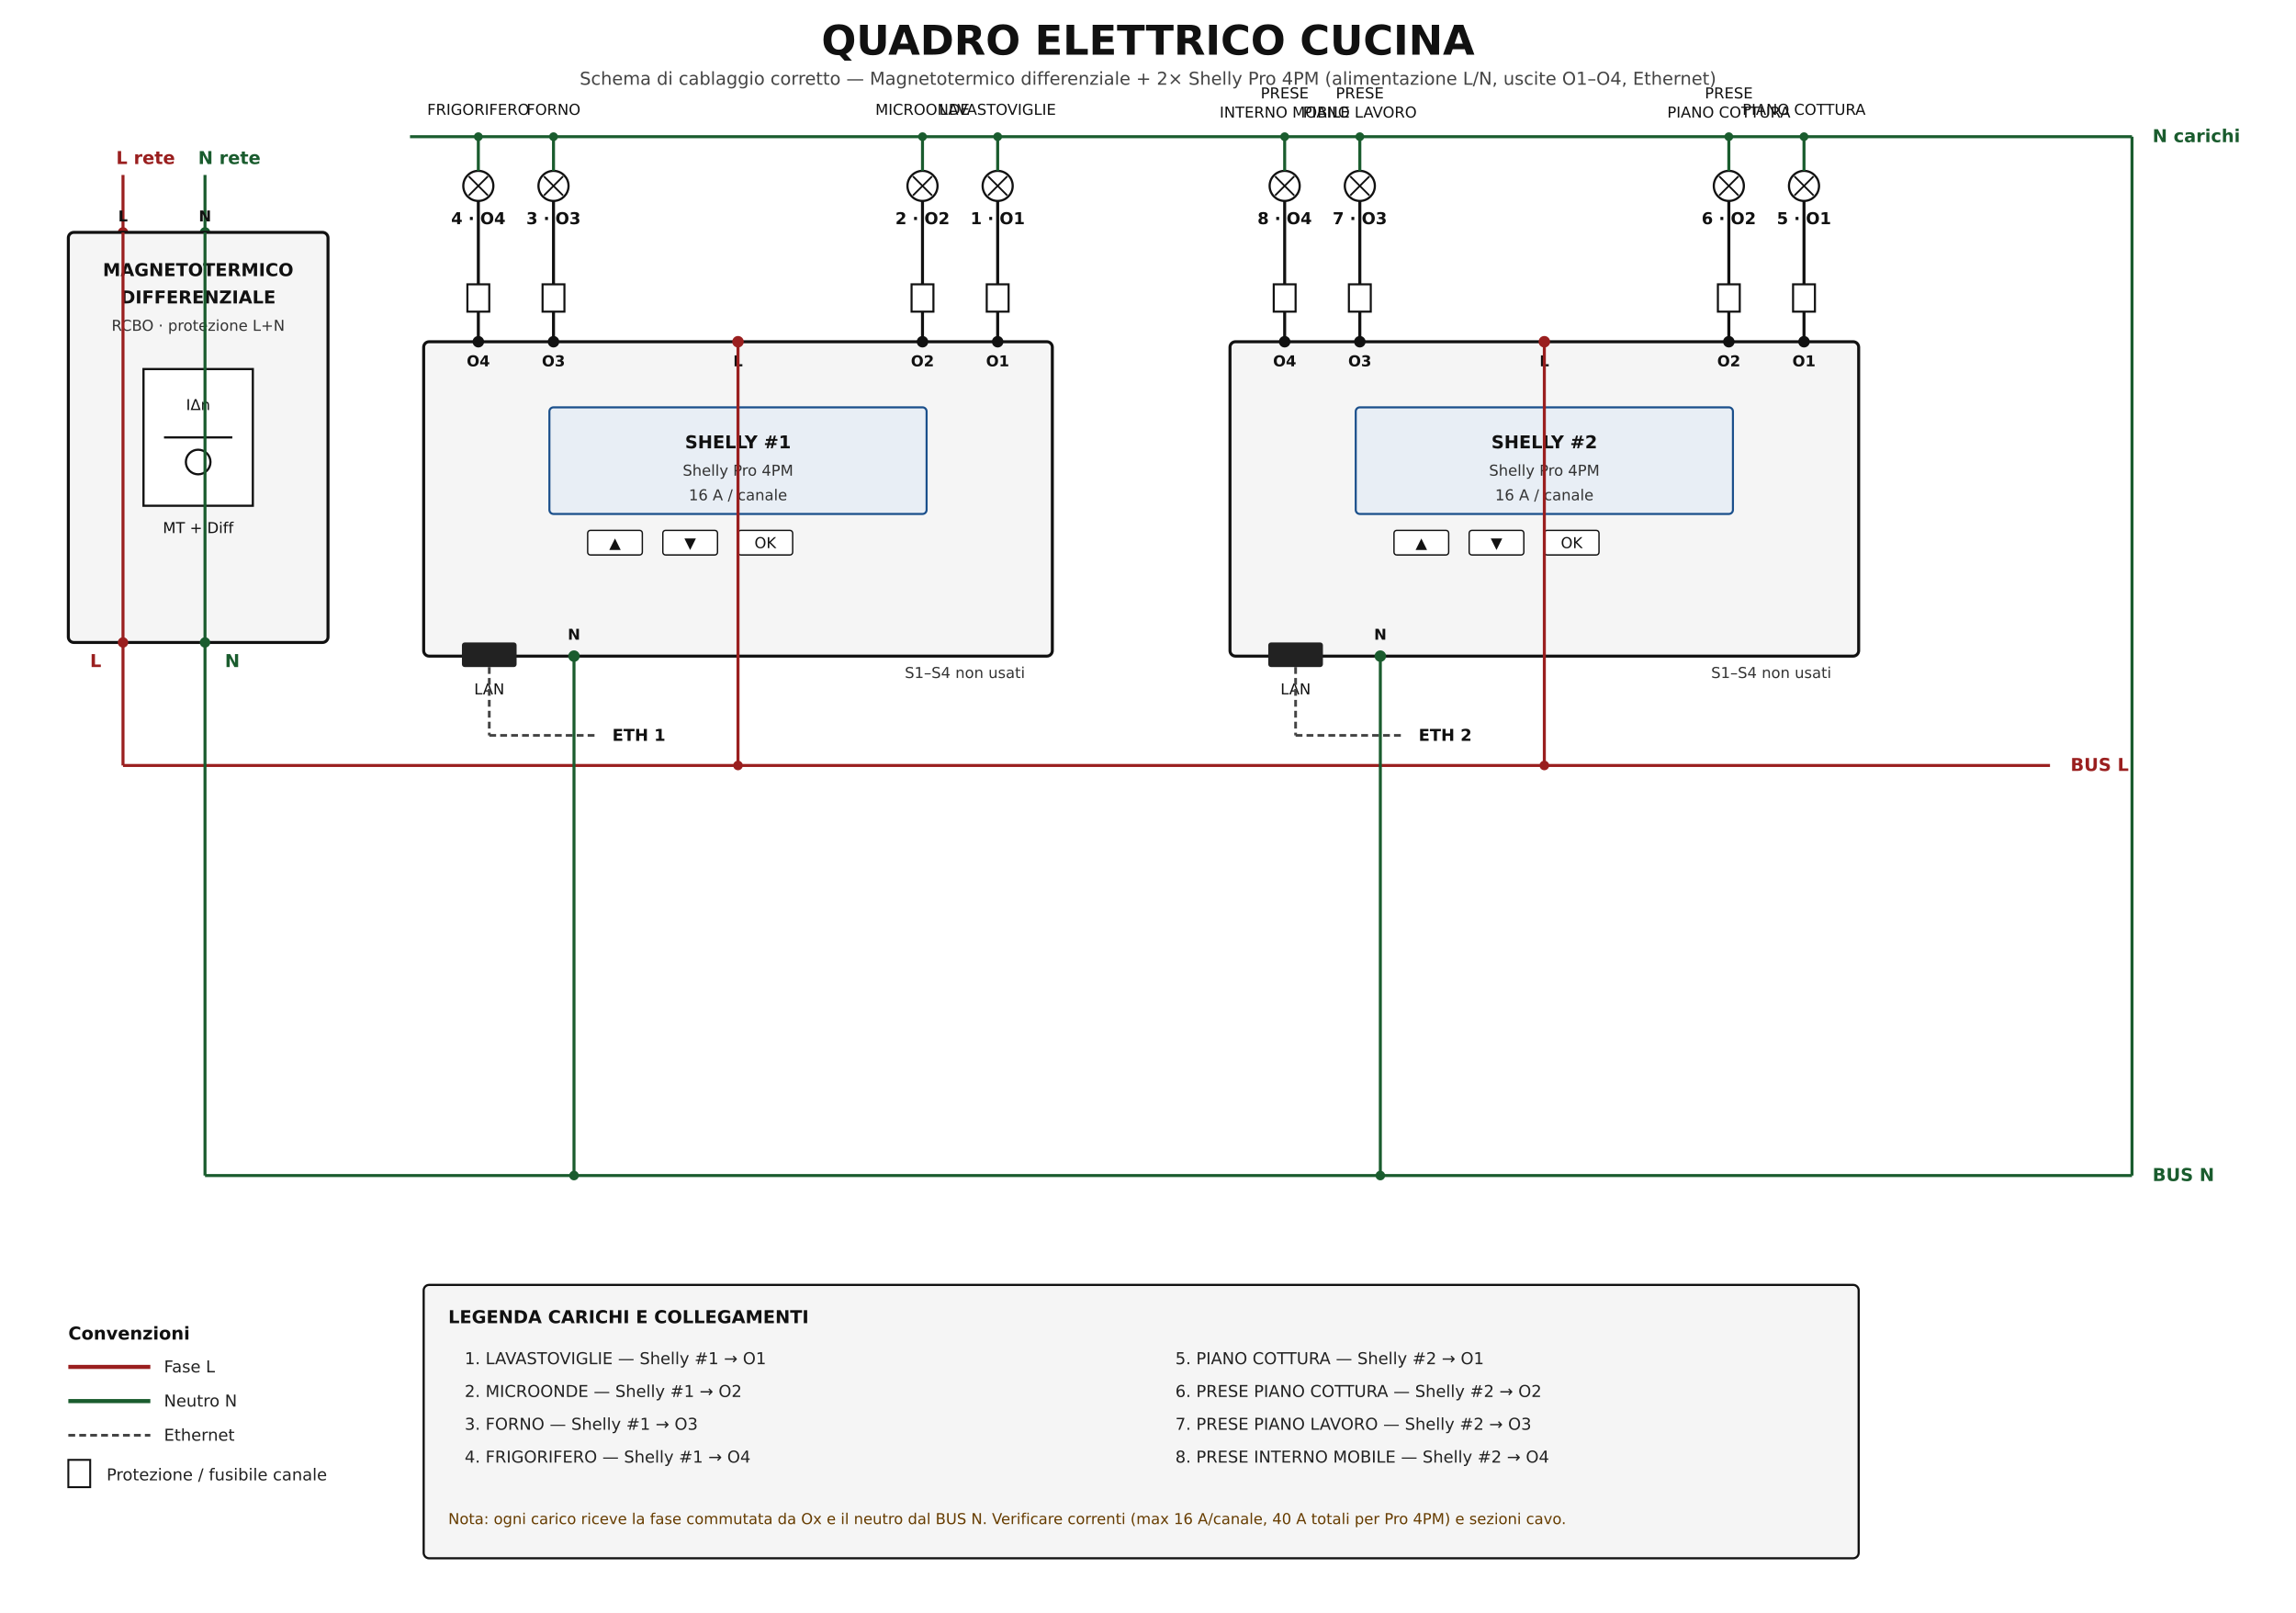
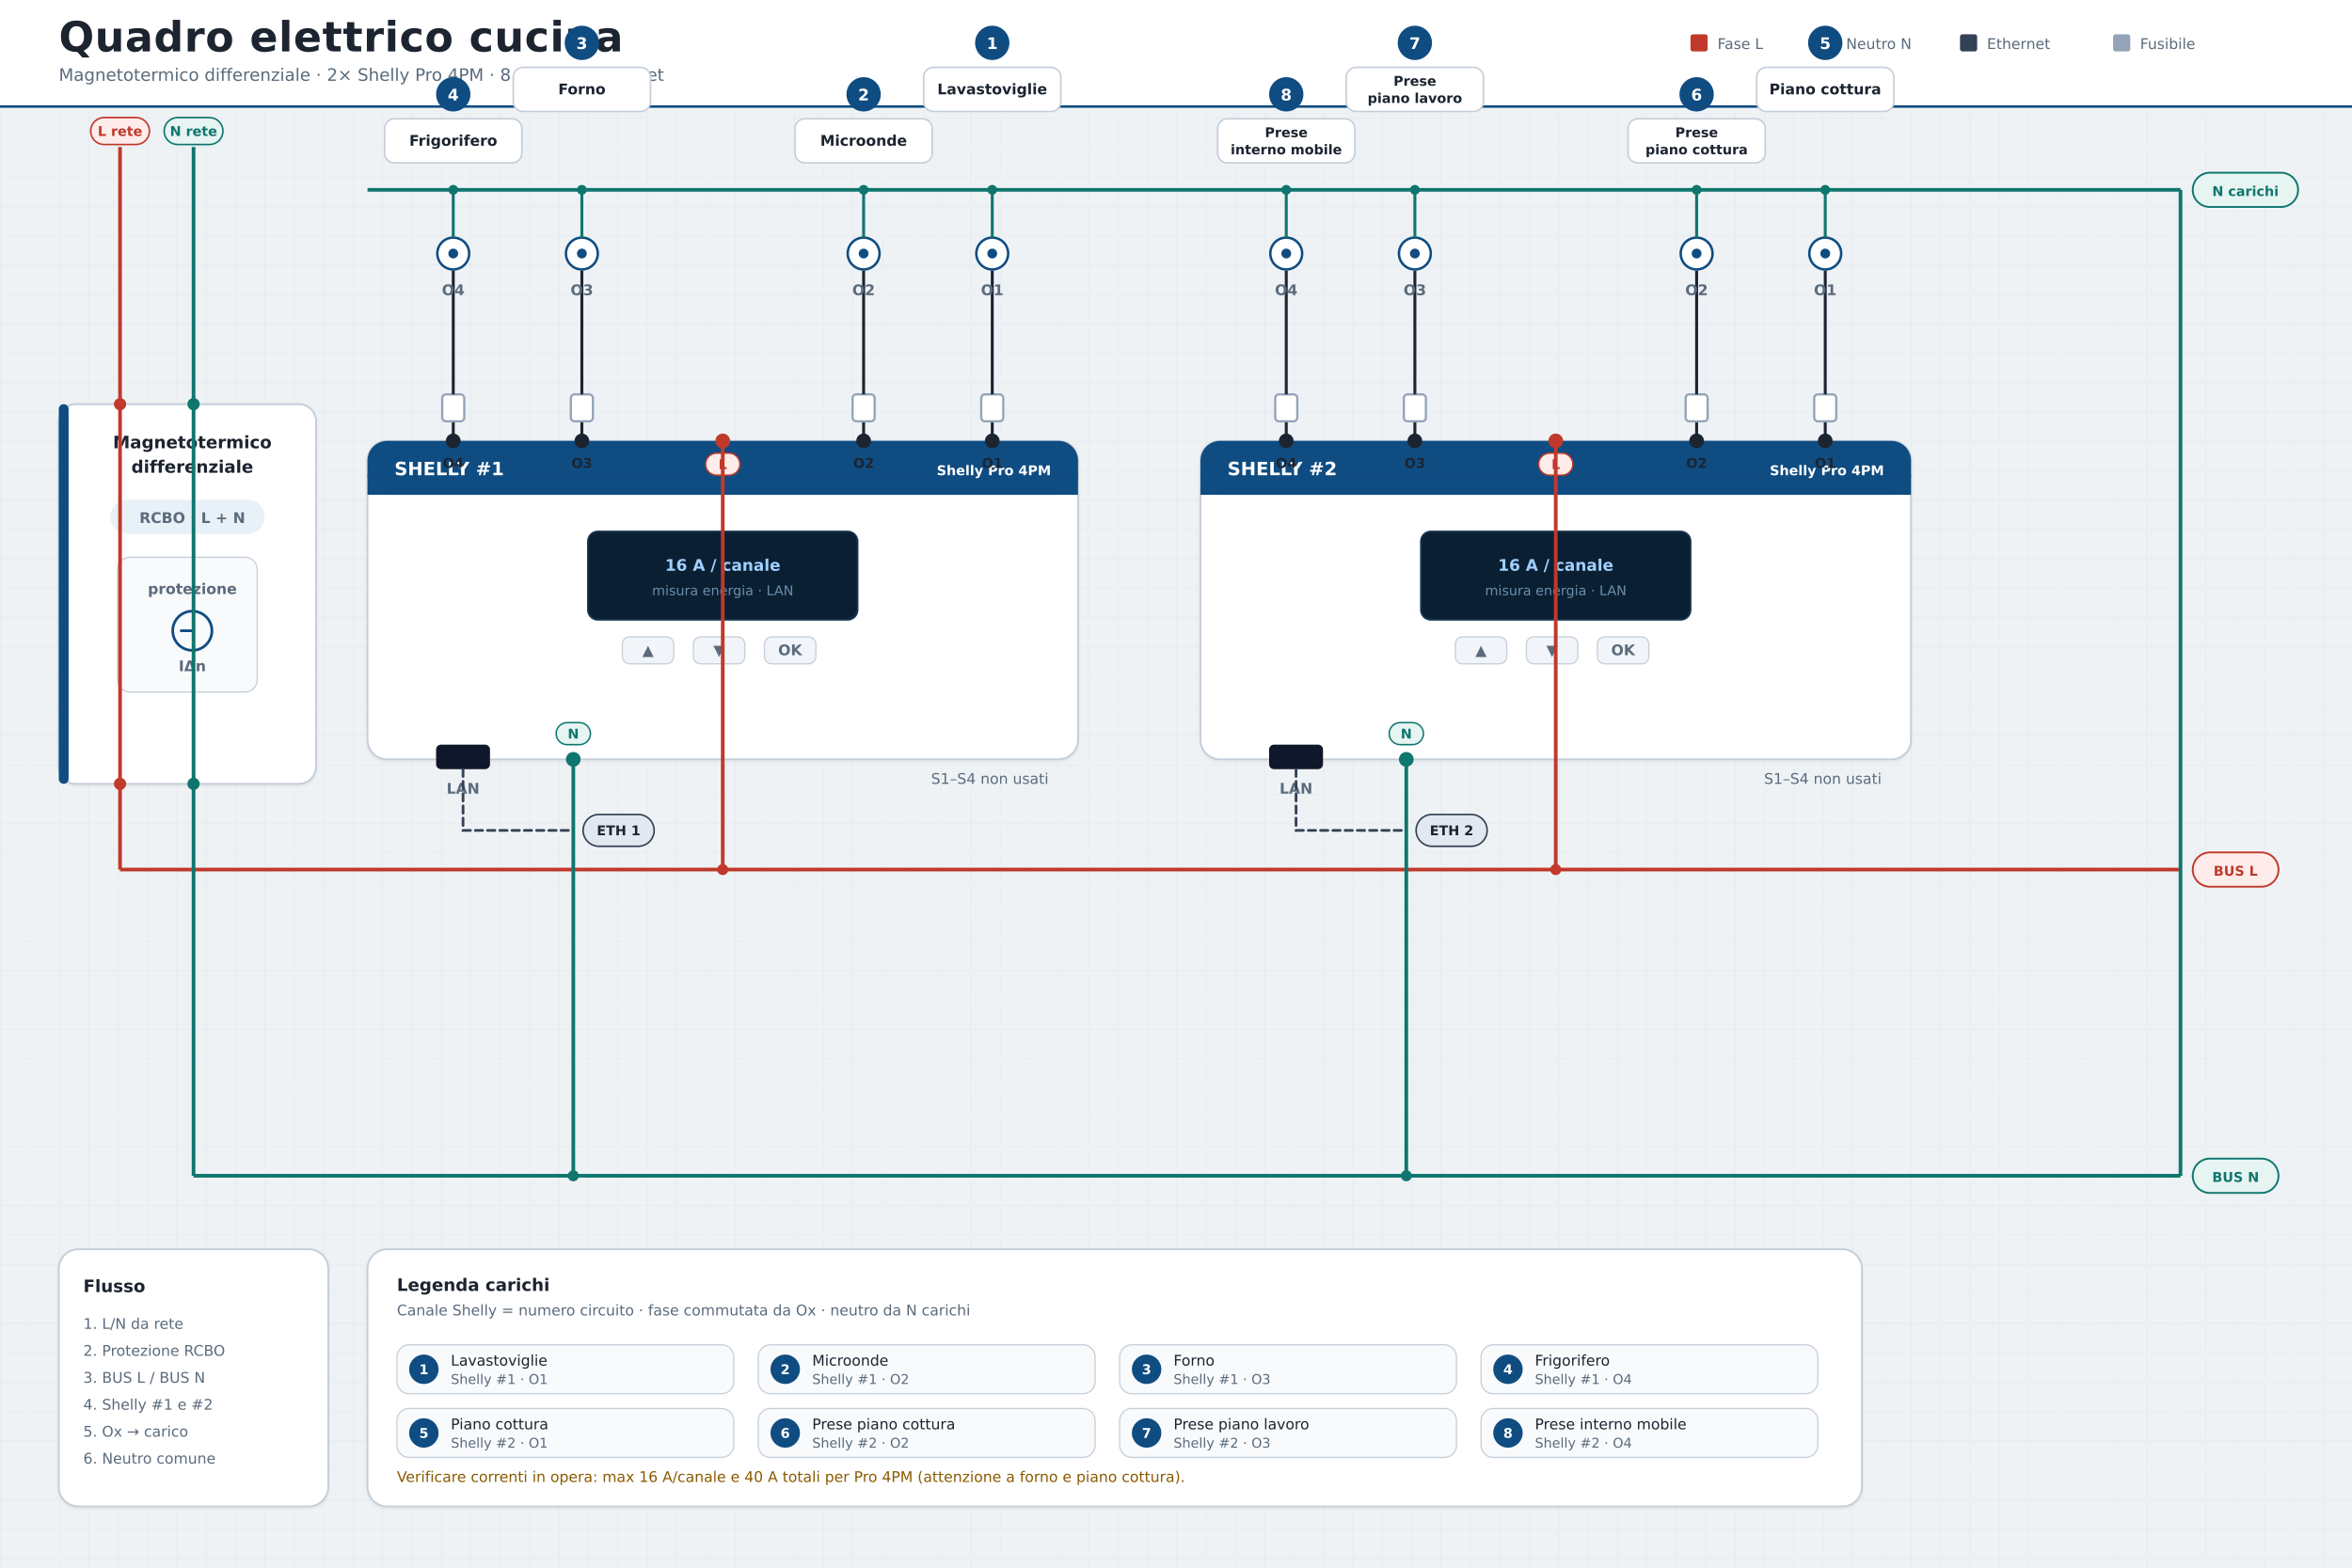
- <svg xmlns="http://www.w3.org/2000/svg" width="1680" height="1180" viewBox="0 0 1680 1180">
-   <rect width="100%" height="100%" fill="#ffffff" />
+ <svg xmlns="http://www.w3.org/2000/svg" width="1920" height="1280" viewBox="0 0 1920 1280">
  <defs>
+     <pattern id="grid" width="24" height="24" patternUnits="userSpaceOnUse">
+       <path d="M 24 0 L 0 0 0 24" fill="none" stroke="#d7dee6" stroke-width="1" />
+     </pattern>
+     <filter id="soft" x="-2%" y="-2%" width="104%" height="104%">
+       <feDropShadow dx="0" dy="1" stdDeviation="1.2" flood-color="#1c2430" flood-opacity="0.08" />
+     </filter>
    <style>
-       .title { font: 700 30px DejaVu Sans, Arial, sans-serif; fill: #111111; }
-       .sub { font: 400 13px DejaVu Sans, Arial, sans-serif; fill: #444; }
-       .lab { font: 700 12px DejaVu Sans, Arial, sans-serif; fill: #111111; }
-       .lab-sm { font: 500 11px DejaVu Sans, Arial, sans-serif; fill: #111111; }
-       .term { font: 700 11px DejaVu Sans, Arial, sans-serif; fill: #111111; }
-       .n { font: 700 13px DejaVu Sans, Arial, sans-serif; fill: #1a5c2e; }
-       .l { font: 700 13px DejaVu Sans, Arial, sans-serif; fill: #9a1f1f; }
-       .note { font: 400 12px DejaVu Sans, Arial, sans-serif; fill: #222; }
-       .dev { font: 700 13px DejaVu Sans, Arial, sans-serif; fill: #111111; }
-       .dev2 { font: 500 11px DejaVu Sans, Arial, sans-serif; fill: #333; }
-       .warn { font: 500 11px DejaVu Sans, Arial, sans-serif; fill: #663c00; }
+       .title { font: 700 34px "DejaVu Sans", Arial, sans-serif; fill: #1c2430; letter-spacing: 0.5px; }
+       .sub { font: 400 14px "DejaVu Sans", Arial, sans-serif; fill: #5b6b7c; }
+       .h { font: 700 14px "DejaVu Sans", Arial, sans-serif; fill: #1c2430; }
+       .h2 { font: 600 12px "DejaVu Sans", Arial, sans-serif; fill: #5b6b7c; }
+       .chip { font: 700 11px "DejaVu Sans", Arial, sans-serif; fill: #fff; }
+       .name { font: 600 12px "DejaVu Sans", Arial, sans-serif; fill: #1c2430; }
+       .term { font: 700 11px "DejaVu Sans", Arial, sans-serif; fill: #1c2430; }
+       .term-l { font: 700 11px "DejaVu Sans", Arial, sans-serif; fill: #c0392b; }
+       .term-n { font: 700 11px "DejaVu Sans", Arial, sans-serif; fill: #0f766e; }
+       .bus { font: 700 12px "DejaVu Sans", Arial, sans-serif; }
+       .note { font: 400 12px "DejaVu Sans", Arial, sans-serif; fill: #5b6b7c; }
+       .leg { font: 500 12px "DejaVu Sans", Arial, sans-serif; fill: #1c2430; }
+       .leg-m { font: 400 11px "DejaVu Sans", Arial, sans-serif; fill: #5b6b7c; }
+       .warn { font: 500 12px "DejaVu Sans", Arial, sans-serif; fill: #8a5a00; }
    </style>
  </defs>
-   <text x="840.0" y="40" text-anchor="middle" class="title">QUADRO ELETTRICO CUCINA</text>
-   <text x="840.0" y="62" text-anchor="middle" class="sub">Schema di cablaggio corretto — Magnetotermico differenziale + 2× Shelly Pro 4PM (alimentazione L/N, uscite O1–O4, Ethernet)</text>
-   <text x="85" y="120" class="l">L rete</text>
-   <text x="145" y="120" class="n">N rete</text>
-   <line x1="90" y1="128" x2="90" y2="170" stroke="#9a1f1f" stroke-width="2.2" />
-   <line x1="150" y1="128" x2="150" y2="170" stroke="#1a5c2e" stroke-width="2.2" />
-   <circle cx="90" cy="170" r="3.8" fill="#9a1f1f" />
-   <circle cx="150" cy="170" r="3.8" fill="#1a5c2e" />
-   <text x="90" y="162" text-anchor="middle" class="term">L</text>
-   <text x="150" y="162" text-anchor="middle" class="term">N</text>
-   <rect x="50" y="170" width="190" height="300" fill="#f5f5f5" stroke="#111111" stroke-width="2.2" rx="4" />
-   <text x="145.0" y="202" text-anchor="middle" class="dev">MAGNETOTERMICO</text>
-   <text x="145.0" y="222" text-anchor="middle" class="dev">DIFFERENZIALE</text>
-   <text x="145.0" y="242" text-anchor="middle" class="dev2">RCBO · protezione L+N</text>
-   <rect x="105" y="270" width="80" height="100" fill="#fff" stroke="#111111" stroke-width="1.6" />
-   <text x="145" y="300" text-anchor="middle" class="lab-sm">IΔn</text>
-   <line x1="120" y1="320" x2="170" y2="320" stroke="#111111" stroke-width="1.6" />
-   <circle cx="145" cy="338" r="9" fill="none" stroke="#111111" stroke-width="1.6" />
-   <text x="145" y="390" text-anchor="middle" class="lab-sm">MT + Diff</text>
-   <line x1="90" y1="170" x2="90" y2="470" stroke="#9a1f1f" stroke-width="2.2" />
-   <line x1="150" y1="170" x2="150" y2="470" stroke="#1a5c2e" stroke-width="2.2" />
-   <circle cx="90" cy="470" r="3.8" fill="#9a1f1f" />
-   <circle cx="150" cy="470" r="3.8" fill="#1a5c2e" />
-   <text x="70" y="488" text-anchor="middle" class="l">L</text>
-   <text x="170" y="488" text-anchor="middle" class="n">N</text>
-   <line x1="90" y1="470" x2="90" y2="560" stroke="#9a1f1f" stroke-width="2.2" />
-   <line x1="90" y1="560" x2="1500" y2="560" stroke="#9a1f1f" stroke-width="2.2" />
-   <text x="1515" y="564" class="l">BUS L</text>
-   <line x1="150" y1="470" x2="150" y2="860" stroke="#1a5c2e" stroke-width="2.2" />
-   <line x1="150" y1="860" x2="1560" y2="860" stroke="#1a5c2e" stroke-width="2.2" />
-   <text x="1575" y="864" class="n">BUS N</text>
-   <line x1="300" y1="100" x2="1560" y2="100" stroke="#1a5c2e" stroke-width="2.2" />
-   <text x="1575" y="104" class="n">N carichi</text>
-   <line x1="1560" y1="100" x2="1560" y2="860" stroke="#1a5c2e" stroke-width="2.2" />
-   <rect x="310" y="250" width="460" height="230" fill="#f5f5f5" stroke="#111111" stroke-width="2.2" rx="4" />
-   <rect x="402.0" y="298" width="276.0" height="78" fill="#e8eef5" stroke="#1a4f8b" stroke-width="1.5" rx="3" />
-   <text x="540.0" y="328" text-anchor="middle" class="dev">SHELLY #1</text>
-   <text x="540.0" y="348" text-anchor="middle" class="dev2">Shelly Pro 4PM</text>
-   <text x="540.0" y="366" text-anchor="middle" class="dev2">16 A / canale</text>
-   <rect x="430.0" y="388" width="40" height="18" fill="#fff" stroke="#111111" stroke-width="1" rx="2" />
-   <text x="450.0" y="401" text-anchor="middle" class="lab-sm">▲</text>
-   <rect x="485.0" y="388" width="40" height="18" fill="#fff" stroke="#111111" stroke-width="1" rx="2" />
-   <text x="505.0" y="401" text-anchor="middle" class="lab-sm">▼</text>
-   <rect x="540.0" y="388" width="40" height="18" fill="#fff" stroke="#111111" stroke-width="1" rx="2" />
-   <text x="560.0" y="401" text-anchor="middle" class="lab-sm">OK</text>
-   <circle cx="350" cy="250" r="4.2" fill="#111111" />
-   <text x="350" y="268" text-anchor="middle" class="term">O4</text>
-   <circle cx="405" cy="250" r="4.2" fill="#111111" />
-   <text x="405" y="268" text-anchor="middle" class="term">O3</text>
-   <circle cx="540.0" cy="250" r="4.2" fill="#9a1f1f" />
-   <text x="540.0" y="268" text-anchor="middle" class="term">L</text>
-   <line x1="540.0" y1="250" x2="540.0" y2="560" stroke="#9a1f1f" stroke-width="2.2" />
-   <circle cx="540.0" cy="560" r="3.5" fill="#9a1f1f" />
-   <circle cx="675" cy="250" r="4.2" fill="#111111" />
-   <text x="675" y="268" text-anchor="middle" class="term">O2</text>
-   <circle cx="730" cy="250" r="4.2" fill="#111111" />
-   <text x="730" y="268" text-anchor="middle" class="term">O1</text>
-   <rect x="338" y="470" width="40" height="18" fill="#222" rx="2" />
-   <text x="358" y="508" text-anchor="middle" class="lab-sm">LAN</text>
-   <line x1="358" y1="488" x2="358" y2="538" stroke="#444444" stroke-width="2" stroke-dasharray="5 3" />
-   <line x1="358" y1="538" x2="438" y2="538" stroke="#444444" stroke-width="2" stroke-dasharray="5 3" />
-   <text x="448" y="542" class="lab">ETH 1</text>
-   <circle cx="420" cy="480" r="4.2" fill="#1a5c2e" />
-   <text x="420" y="468" text-anchor="middle" class="term">N</text>
-   <line x1="420" y1="480" x2="420" y2="860" stroke="#1a5c2e" stroke-width="2.2" />
-   <circle cx="420" cy="860" r="3.5" fill="#1a5c2e" />
-   <text x="750" y="496" text-anchor="end" class="dev2">S1–S4 non usati</text>
-   <line x1="350" y1="250" x2="350" y2="228" stroke="#111111" stroke-width="2.2" />
-   <rect x="342" y="208" width="16" height="20" fill="#fff" stroke="#111111" stroke-width="1.5" />
-   <line x1="350" y1="208" x2="350" y2="146" stroke="#111111" stroke-width="2.2" />
-   <circle cx="350" cy="136" r="11" fill="#fff" stroke="#111111" stroke-width="1.6" />
-   <line x1="343" y1="129" x2="357" y2="143" stroke="#111111" stroke-width="1.3" />
-   <line x1="357" y1="129" x2="343" y2="143" stroke="#111111" stroke-width="1.3" />
-   <line x1="350" y1="125" x2="350" y2="100" stroke="#1a5c2e" stroke-width="2.2" />
-   <circle cx="350" cy="100" r="3.2" fill="#1a5c2e" />
-   <text x="350" y="164" text-anchor="middle" class="lab">4 · O4</text>
-   <text x="350" y="84" text-anchor="middle" class="lab-sm">FRIGORIFERO</text>
-   <line x1="405" y1="250" x2="405" y2="228" stroke="#111111" stroke-width="2.2" />
-   <rect x="397" y="208" width="16" height="20" fill="#fff" stroke="#111111" stroke-width="1.5" />
-   <line x1="405" y1="208" x2="405" y2="146" stroke="#111111" stroke-width="2.2" />
-   <circle cx="405" cy="136" r="11" fill="#fff" stroke="#111111" stroke-width="1.6" />
-   <line x1="398" y1="129" x2="412" y2="143" stroke="#111111" stroke-width="1.3" />
-   <line x1="412" y1="129" x2="398" y2="143" stroke="#111111" stroke-width="1.3" />
-   <line x1="405" y1="125" x2="405" y2="100" stroke="#1a5c2e" stroke-width="2.2" />
-   <circle cx="405" cy="100" r="3.2" fill="#1a5c2e" />
-   <text x="405" y="164" text-anchor="middle" class="lab">3 · O3</text>
-   <text x="405" y="84" text-anchor="middle" class="lab-sm">FORNO</text>
-   <line x1="675" y1="250" x2="675" y2="228" stroke="#111111" stroke-width="2.2" />
-   <rect x="667" y="208" width="16" height="20" fill="#fff" stroke="#111111" stroke-width="1.5" />
-   <line x1="675" y1="208" x2="675" y2="146" stroke="#111111" stroke-width="2.2" />
-   <circle cx="675" cy="136" r="11" fill="#fff" stroke="#111111" stroke-width="1.6" />
-   <line x1="668" y1="129" x2="682" y2="143" stroke="#111111" stroke-width="1.3" />
-   <line x1="682" y1="129" x2="668" y2="143" stroke="#111111" stroke-width="1.3" />
-   <line x1="675" y1="125" x2="675" y2="100" stroke="#1a5c2e" stroke-width="2.2" />
-   <circle cx="675" cy="100" r="3.2" fill="#1a5c2e" />
-   <text x="675" y="164" text-anchor="middle" class="lab">2 · O2</text>
-   <text x="675" y="84" text-anchor="middle" class="lab-sm">MICROONDE</text>
-   <line x1="730" y1="250" x2="730" y2="228" stroke="#111111" stroke-width="2.2" />
-   <rect x="722" y="208" width="16" height="20" fill="#fff" stroke="#111111" stroke-width="1.5" />
-   <line x1="730" y1="208" x2="730" y2="146" stroke="#111111" stroke-width="2.2" />
-   <circle cx="730" cy="136" r="11" fill="#fff" stroke="#111111" stroke-width="1.6" />
-   <line x1="723" y1="129" x2="737" y2="143" stroke="#111111" stroke-width="1.3" />
-   <line x1="737" y1="129" x2="723" y2="143" stroke="#111111" stroke-width="1.3" />
-   <line x1="730" y1="125" x2="730" y2="100" stroke="#1a5c2e" stroke-width="2.2" />
-   <circle cx="730" cy="100" r="3.2" fill="#1a5c2e" />
-   <text x="730" y="164" text-anchor="middle" class="lab">1 · O1</text>
-   <text x="730" y="84" text-anchor="middle" class="lab-sm">LAVASTOVIGLIE</text>
-   <rect x="900" y="250" width="460" height="230" fill="#f5f5f5" stroke="#111111" stroke-width="2.2" rx="4" />
-   <rect x="992.0" y="298" width="276.0" height="78" fill="#e8eef5" stroke="#1a4f8b" stroke-width="1.5" rx="3" />
-   <text x="1130.0" y="328" text-anchor="middle" class="dev">SHELLY #2</text>
-   <text x="1130.0" y="348" text-anchor="middle" class="dev2">Shelly Pro 4PM</text>
-   <text x="1130.0" y="366" text-anchor="middle" class="dev2">16 A / canale</text>
-   <rect x="1020.0" y="388" width="40" height="18" fill="#fff" stroke="#111111" stroke-width="1" rx="2" />
-   <text x="1040.0" y="401" text-anchor="middle" class="lab-sm">▲</text>
-   <rect x="1075.0" y="388" width="40" height="18" fill="#fff" stroke="#111111" stroke-width="1" rx="2" />
-   <text x="1095.0" y="401" text-anchor="middle" class="lab-sm">▼</text>
-   <rect x="1130.0" y="388" width="40" height="18" fill="#fff" stroke="#111111" stroke-width="1" rx="2" />
-   <text x="1150.0" y="401" text-anchor="middle" class="lab-sm">OK</text>
-   <circle cx="940" cy="250" r="4.2" fill="#111111" />
-   <text x="940" y="268" text-anchor="middle" class="term">O4</text>
-   <circle cx="995" cy="250" r="4.2" fill="#111111" />
-   <text x="995" y="268" text-anchor="middle" class="term">O3</text>
-   <circle cx="1130.0" cy="250" r="4.2" fill="#9a1f1f" />
-   <text x="1130.0" y="268" text-anchor="middle" class="term">L</text>
-   <line x1="1130.0" y1="250" x2="1130.0" y2="560" stroke="#9a1f1f" stroke-width="2.2" />
-   <circle cx="1130.0" cy="560" r="3.5" fill="#9a1f1f" />
-   <circle cx="1265" cy="250" r="4.2" fill="#111111" />
-   <text x="1265" y="268" text-anchor="middle" class="term">O2</text>
-   <circle cx="1320" cy="250" r="4.2" fill="#111111" />
-   <text x="1320" y="268" text-anchor="middle" class="term">O1</text>
-   <rect x="928" y="470" width="40" height="18" fill="#222" rx="2" />
-   <text x="948" y="508" text-anchor="middle" class="lab-sm">LAN</text>
-   <line x1="948" y1="488" x2="948" y2="538" stroke="#444444" stroke-width="2" stroke-dasharray="5 3" />
-   <line x1="948" y1="538" x2="1028" y2="538" stroke="#444444" stroke-width="2" stroke-dasharray="5 3" />
-   <text x="1038" y="542" class="lab">ETH 2</text>
-   <circle cx="1010" cy="480" r="4.2" fill="#1a5c2e" />
-   <text x="1010" y="468" text-anchor="middle" class="term">N</text>
-   <line x1="1010" y1="480" x2="1010" y2="860" stroke="#1a5c2e" stroke-width="2.2" />
-   <circle cx="1010" cy="860" r="3.5" fill="#1a5c2e" />
-   <text x="1340" y="496" text-anchor="end" class="dev2">S1–S4 non usati</text>
-   <line x1="940" y1="250" x2="940" y2="228" stroke="#111111" stroke-width="2.2" />
-   <rect x="932" y="208" width="16" height="20" fill="#fff" stroke="#111111" stroke-width="1.5" />
-   <line x1="940" y1="208" x2="940" y2="146" stroke="#111111" stroke-width="2.2" />
-   <circle cx="940" cy="136" r="11" fill="#fff" stroke="#111111" stroke-width="1.6" />
-   <line x1="933" y1="129" x2="947" y2="143" stroke="#111111" stroke-width="1.3" />
-   <line x1="947" y1="129" x2="933" y2="143" stroke="#111111" stroke-width="1.3" />
-   <line x1="940" y1="125" x2="940" y2="100" stroke="#1a5c2e" stroke-width="2.2" />
-   <circle cx="940" cy="100" r="3.2" fill="#1a5c2e" />
-   <text x="940" y="164" text-anchor="middle" class="lab">8 · O4</text>
-   <text x="940" y="72" text-anchor="middle" class="lab-sm">PRESE</text>
-   <text x="940" y="86" text-anchor="middle" class="lab-sm">INTERNO MOBILE</text>
-   <line x1="995" y1="250" x2="995" y2="228" stroke="#111111" stroke-width="2.2" />
-   <rect x="987" y="208" width="16" height="20" fill="#fff" stroke="#111111" stroke-width="1.5" />
-   <line x1="995" y1="208" x2="995" y2="146" stroke="#111111" stroke-width="2.2" />
-   <circle cx="995" cy="136" r="11" fill="#fff" stroke="#111111" stroke-width="1.6" />
-   <line x1="988" y1="129" x2="1002" y2="143" stroke="#111111" stroke-width="1.3" />
-   <line x1="1002" y1="129" x2="988" y2="143" stroke="#111111" stroke-width="1.3" />
-   <line x1="995" y1="125" x2="995" y2="100" stroke="#1a5c2e" stroke-width="2.2" />
-   <circle cx="995" cy="100" r="3.2" fill="#1a5c2e" />
-   <text x="995" y="164" text-anchor="middle" class="lab">7 · O3</text>
-   <text x="995" y="72" text-anchor="middle" class="lab-sm">PRESE</text>
-   <text x="995" y="86" text-anchor="middle" class="lab-sm">PIANO LAVORO</text>
-   <line x1="1265" y1="250" x2="1265" y2="228" stroke="#111111" stroke-width="2.2" />
-   <rect x="1257" y="208" width="16" height="20" fill="#fff" stroke="#111111" stroke-width="1.5" />
-   <line x1="1265" y1="208" x2="1265" y2="146" stroke="#111111" stroke-width="2.2" />
-   <circle cx="1265" cy="136" r="11" fill="#fff" stroke="#111111" stroke-width="1.6" />
-   <line x1="1258" y1="129" x2="1272" y2="143" stroke="#111111" stroke-width="1.3" />
-   <line x1="1272" y1="129" x2="1258" y2="143" stroke="#111111" stroke-width="1.3" />
-   <line x1="1265" y1="125" x2="1265" y2="100" stroke="#1a5c2e" stroke-width="2.2" />
-   <circle cx="1265" cy="100" r="3.2" fill="#1a5c2e" />
-   <text x="1265" y="164" text-anchor="middle" class="lab">6 · O2</text>
-   <text x="1265" y="72" text-anchor="middle" class="lab-sm">PRESE</text>
-   <text x="1265" y="86" text-anchor="middle" class="lab-sm">PIANO COTTURA</text>
-   <line x1="1320" y1="250" x2="1320" y2="228" stroke="#111111" stroke-width="2.2" />
-   <rect x="1312" y="208" width="16" height="20" fill="#fff" stroke="#111111" stroke-width="1.5" />
-   <line x1="1320" y1="208" x2="1320" y2="146" stroke="#111111" stroke-width="2.2" />
-   <circle cx="1320" cy="136" r="11" fill="#fff" stroke="#111111" stroke-width="1.6" />
-   <line x1="1313" y1="129" x2="1327" y2="143" stroke="#111111" stroke-width="1.3" />
-   <line x1="1327" y1="129" x2="1313" y2="143" stroke="#111111" stroke-width="1.3" />
-   <line x1="1320" y1="125" x2="1320" y2="100" stroke="#1a5c2e" stroke-width="2.2" />
-   <circle cx="1320" cy="100" r="3.2" fill="#1a5c2e" />
-   <text x="1320" y="164" text-anchor="middle" class="lab">5 · O1</text>
-   <text x="1320" y="84" text-anchor="middle" class="lab-sm">PIANO COTTURA</text>
-   <rect x="310" y="940" width="1050" height="200" fill="#f5f5f5" stroke="#111111" stroke-width="1.6" rx="4" />
-   <text x="328" y="968" class="dev">LEGENDA CARICHI E COLLEGAMENTI</text>
-   <text x="340" y="998" class="note">1. LAVASTOVIGLIE  —  Shelly #1 → O1</text>
-   <text x="340" y="1022" class="note">2. MICROONDE  —  Shelly #1 → O2</text>
-   <text x="340" y="1046" class="note">3. FORNO  —  Shelly #1 → O3</text>
-   <text x="340" y="1070" class="note">4. FRIGORIFERO  —  Shelly #1 → O4</text>
-   <text x="860" y="998" class="note">5. PIANO COTTURA  —  Shelly #2 → O1</text>
-   <text x="860" y="1022" class="note">6. PRESE PIANO COTTURA  —  Shelly #2 → O2</text>
-   <text x="860" y="1046" class="note">7. PRESE PIANO LAVORO  —  Shelly #2 → O3</text>
-   <text x="860" y="1070" class="note">8. PRESE INTERNO MOBILE  —  Shelly #2 → O4</text>
-   <text x="328" y="1115" class="warn">Nota: ogni carico riceve la fase commutata da Ox e il neutro dal BUS N. Verificare correnti (max 16 A/canale, 40 A totali per Pro 4PM) e sezioni cavo.</text>
-   <text x="50" y="980" class="dev">Convenzioni</text>
-   <line x1="50" y1="1000" x2="110" y2="1000" stroke="#9a1f1f" stroke-width="3" />
-   <text x="120" y="1004" class="note">Fase L</text>
-   <line x1="50" y1="1025" x2="110" y2="1025" stroke="#1a5c2e" stroke-width="3" />
-   <text x="120" y="1029" class="note">Neutro N</text>
-   <line x1="50" y1="1050" x2="110" y2="1050" stroke="#444444" stroke-width="2" stroke-dasharray="5 3" />
-   <text x="120" y="1054" class="note">Ethernet</text>
-   <rect x="50" y="1068" width="16" height="20" fill="#fff" stroke="#111111" stroke-width="1.4" />
-   <text x="78" y="1083" class="note">Protezione / fusibile canale</text>
+   <rect width="100%" height="100%" fill="#eef2f5" />
+   <rect width="100%" height="100%" fill="url(#grid)" opacity="0.45" />
+   <rect x="0" y="0" width="1920" height="88" fill="#ffffff" />
+   <rect x="0" y="86" width="1920" height="2" fill="#0f4c81" />
+   <text x="48" y="42" class="title">Quadro elettrico cucina</text>
+   <text x="48" y="66" class="sub">Magnetotermico differenziale · 2× Shelly Pro 4PM · 8 circuiti · Ethernet</text>
+   <rect x="1380" y="28" width="14" height="14" rx="2" fill="#c0392b" />
+   <text x="1402" y="40" class="note">Fase L</text>
+   <rect x="1485" y="28" width="14" height="14" rx="2" fill="#0f766e" />
+   <text x="1507" y="40" class="note">Neutro N</text>
+   <rect x="1600" y="28" width="14" height="14" rx="2" fill="#334155" />
+   <text x="1622" y="40" class="note">Ethernet</text>
+   <rect x="1725" y="28" width="14" height="14" rx="2" fill="#94a3b8" />
+   <text x="1747" y="40" class="note">Fusibile</text>
+   <line x1="300" y1="155" x2="1780" y2="155" stroke="#0f766e" stroke-width="3" />
+   <rect x="1790" y="141" width="86" height="28" rx="14" fill="#e6f4f2" stroke="#0f766e" stroke-width="1.5" />
+   <text x="1833" y="160" text-anchor="middle" class="term-n">N carichi</text>
+   <rect x="48" y="330" width="210" height="310" rx="14" fill="#ffffff" stroke="#c5ced8" stroke-width="1.5" filter="url(#soft)" />
+   <rect x="48" y="330" width="8" height="310" rx="4" fill="#0f4c81" />
+   <text x="157.0" y="366" text-anchor="middle" class="h">Magnetotermico</text>
+   <text x="157.0" y="386" text-anchor="middle" class="h">differenziale</text>
+   <rect x="90" y="408" width="126" height="28" rx="14" fill="#e8f1f8" />
+   <text x="157.0" y="427" text-anchor="middle" class="h2">RCBO · L + N</text>
+   <rect x="96" y="455" width="114" height="110" rx="10" fill="#f8fafc" stroke="#c5ced8" />
+   <text x="157.0" y="485" text-anchor="middle" class="h2">protezione</text>
+   <circle cx="157.0" cy="515" r="16" fill="none" stroke="#0f4c81" stroke-width="2.2" />
+   <path d="M 147.0 515 h 12" stroke="#0f4c81" stroke-width="2.2" />
+   <text x="157.0" y="548" text-anchor="middle" class="h2">IΔn</text>
+   <line x1="98" y1="120" x2="98" y2="330" stroke="#c0392b" stroke-width="3" />
+   <line x1="158" y1="120" x2="158" y2="330" stroke="#0f766e" stroke-width="3" />
+   <circle cx="98" cy="330" r="5" fill="#c0392b" />
+   <circle cx="158" cy="330" r="5" fill="#0f766e" />
+   <rect x="74" y="96" width="48" height="22" rx="11" fill="#fdecea" stroke="#c0392b" stroke-width="1.3" />
+   <text x="98" y="111" text-anchor="middle" class="term-l">L rete</text>
+   <rect x="134" y="96" width="48" height="22" rx="11" fill="#e6f4f2" stroke="#0f766e" stroke-width="1.3" />
+   <text x="158" y="111" text-anchor="middle" class="term-n">N rete</text>
+   <line x1="98" y1="330" x2="98" y2="640" stroke="#c0392b" stroke-width="3" />
+   <line x1="158" y1="330" x2="158" y2="640" stroke="#0f766e" stroke-width="3" />
+   <circle cx="98" cy="640" r="5" fill="#c0392b" />
+   <circle cx="158" cy="640" r="5" fill="#0f766e" />
+   <line x1="98" y1="640" x2="98" y2="710" stroke="#c0392b" stroke-width="3" />
+   <line x1="98" y1="710" x2="1780" y2="710" stroke="#c0392b" stroke-width="3" />
+   <rect x="1790" y="696" width="70" height="28" rx="14" fill="#fdecea" stroke="#c0392b" stroke-width="1.5" />
+   <text x="1825" y="715" text-anchor="middle" class="term-l">BUS L</text>
+   <line x1="158" y1="640" x2="158" y2="960" stroke="#0f766e" stroke-width="3" />
+   <line x1="158" y1="960" x2="1780" y2="960" stroke="#0f766e" stroke-width="3" />
+   <rect x="1790" y="946" width="70" height="28" rx="14" fill="#e6f4f2" stroke="#0f766e" stroke-width="1.5" />
+   <text x="1825" y="965" text-anchor="middle" class="term-n">BUS N</text>
+   <line x1="1780" y1="155" x2="1780" y2="960" stroke="#0f766e" stroke-width="3" />
+   <rect x="300" y="360" width="580" height="260" rx="16" fill="#ffffff" stroke="#c5ced8" stroke-width="1.5" filter="url(#soft)" />
+   <rect x="300" y="360" width="580" height="44" rx="16" fill="#0f4c81" />
+   <rect x="300" y="388" width="580" height="16" fill="#0f4c81" />
+   <text x="322" y="388" class="chip" style="font-size:15px">SHELLY #1</text>
+   <text x="858" y="388" text-anchor="end" class="chip">Shelly Pro 4PM</text>
+   <rect x="480" y="434" width="220" height="72" rx="8" fill="#0b1f33" stroke="#16324d" stroke-width="1.5" />
+   <text x="590.0" y="466" text-anchor="middle" fill="#9fd0ff" style="font:600 13px DejaVu Sans, Arial, sans-serif">16 A / canale</text>
+   <text x="590.0" y="486" text-anchor="middle" fill="#6b8eab" style="font:500 11px DejaVu Sans, Arial, sans-serif">misura energia · LAN</text>
+   <rect x="508" y="520" width="42" height="22" rx="6" fill="#f1f5f9" stroke="#c5ced8" />
+   <text x="529" y="535" text-anchor="middle" class="h2">▲</text>
+   <rect x="566" y="520" width="42" height="22" rx="6" fill="#f1f5f9" stroke="#c5ced8" />
+   <text x="587" y="535" text-anchor="middle" class="h2">▼</text>
+   <rect x="624" y="520" width="42" height="22" rx="6" fill="#f1f5f9" stroke="#c5ced8" />
+   <text x="645" y="535" text-anchor="middle" class="h2">OK</text>
+   <circle cx="370" cy="360" r="6" fill="#1c2430" />
+   <text x="370" y="382" text-anchor="middle" class="term">O4</text>
+   <circle cx="475" cy="360" r="6" fill="#1c2430" />
+   <text x="475" y="382" text-anchor="middle" class="term">O3</text>
+   <circle cx="590.0" cy="360" r="6" fill="#c0392b" />
+   <rect x="576.0" y="370" width="28" height="18" rx="9" fill="#fdecea" stroke="#c0392b" stroke-width="1.2" />
+   <text x="590.0" y="383" text-anchor="middle" class="term-l">L</text>
+   <line x1="590.0" y1="360" x2="590.0" y2="710" stroke="#c0392b" stroke-width="3" />
+   <circle cx="590.0" cy="710" r="4.5" fill="#c0392b" />
+   <circle cx="705" cy="360" r="6" fill="#1c2430" />
+   <text x="705" y="382" text-anchor="middle" class="term">O2</text>
+   <circle cx="810" cy="360" r="6" fill="#1c2430" />
+   <text x="810" y="382" text-anchor="middle" class="term">O1</text>
+   <rect x="356" y="608" width="44" height="20" rx="4" fill="#0f172a" />
+   <text x="378" y="648" text-anchor="middle" class="h2">LAN</text>
+   <path d="M 378 628 V 678 H 468" fill="none" stroke="#334155" stroke-width="2.2" stroke-dasharray="6 4" stroke-linecap="round" />
+   <rect x="476" y="665" width="58" height="26" rx="13" fill="#e2e8f0" stroke="#334155" stroke-width="1.3" />
+   <text x="505" y="682" text-anchor="middle" class="term">ETH 1</text>
+   <circle cx="468" cy="620" r="6" fill="#0f766e" />
+   <rect x="454" y="590" width="28" height="18" rx="9" fill="#e6f4f2" stroke="#0f766e" stroke-width="1.2" />
+   <text x="468" y="603" text-anchor="middle" class="term-n">N</text>
+   <line x1="468" y1="620" x2="468" y2="960" stroke="#0f766e" stroke-width="3" />
+   <circle cx="468" cy="960" r="4.5" fill="#0f766e" />
+   <text x="856" y="640" text-anchor="end" class="note">S1–S4 non usati</text>
+   <line x1="370" y1="360" x2="370" y2="340" stroke="#1c2430" stroke-width="2.4" />
+   <rect x="361" y="322" width="18" height="22" rx="3" fill="#fff" stroke="#94a3b8" stroke-width="1.8" />
+   <line x1="370" y1="322" x2="370" y2="221" stroke="#1c2430" stroke-width="2.4" />
+   <circle cx="370" cy="207" r="13" fill="#ffffff" stroke="#0f4c81" stroke-width="2" />
+   <circle cx="370" cy="207" r="4" fill="#0f4c81" />
+   <line x1="370" y1="194" x2="370" y2="155" stroke="#0f766e" stroke-width="2.4" />
+   <circle cx="370" cy="155" r="4" fill="#0f766e" />
+   <circle cx="370" cy="77" r="14" fill="#0f4c81" />
+   <text x="370" y="82" text-anchor="middle" class="chip" style="font-size:13px">4</text>
+   <rect x="314.0" y="97" width="112" height="36" rx="8" fill="#ffffff" stroke="#c5ced8" stroke-width="1.3" />
+   <text x="370" y="119" text-anchor="middle" class="name">Frigorifero</text>
+   <text x="370" y="241" text-anchor="middle" class="h2">O4</text>
+   <line x1="475" y1="360" x2="475" y2="340" stroke="#1c2430" stroke-width="2.4" />
+   <rect x="466" y="322" width="18" height="22" rx="3" fill="#fff" stroke="#94a3b8" stroke-width="1.8" />
+   <line x1="475" y1="322" x2="475" y2="221" stroke="#1c2430" stroke-width="2.4" />
+   <circle cx="475" cy="207" r="13" fill="#ffffff" stroke="#0f4c81" stroke-width="2" />
+   <circle cx="475" cy="207" r="4" fill="#0f4c81" />
+   <line x1="475" y1="194" x2="475" y2="155" stroke="#0f766e" stroke-width="2.4" />
+   <circle cx="475" cy="155" r="4" fill="#0f766e" />
+   <circle cx="475" cy="35" r="14" fill="#0f4c81" />
+   <text x="475" y="40" text-anchor="middle" class="chip" style="font-size:13px">3</text>
+   <rect x="419.0" y="55" width="112" height="36" rx="8" fill="#ffffff" stroke="#c5ced8" stroke-width="1.3" />
+   <text x="475" y="77" text-anchor="middle" class="name">Forno</text>
+   <text x="475" y="241" text-anchor="middle" class="h2">O3</text>
+   <line x1="705" y1="360" x2="705" y2="340" stroke="#1c2430" stroke-width="2.4" />
+   <rect x="696" y="322" width="18" height="22" rx="3" fill="#fff" stroke="#94a3b8" stroke-width="1.8" />
+   <line x1="705" y1="322" x2="705" y2="221" stroke="#1c2430" stroke-width="2.4" />
+   <circle cx="705" cy="207" r="13" fill="#ffffff" stroke="#0f4c81" stroke-width="2" />
+   <circle cx="705" cy="207" r="4" fill="#0f4c81" />
+   <line x1="705" y1="194" x2="705" y2="155" stroke="#0f766e" stroke-width="2.4" />
+   <circle cx="705" cy="155" r="4" fill="#0f766e" />
+   <circle cx="705" cy="77" r="14" fill="#0f4c81" />
+   <text x="705" y="82" text-anchor="middle" class="chip" style="font-size:13px">2</text>
+   <rect x="649.0" y="97" width="112" height="36" rx="8" fill="#ffffff" stroke="#c5ced8" stroke-width="1.3" />
+   <text x="705" y="119" text-anchor="middle" class="name">Microonde</text>
+   <text x="705" y="241" text-anchor="middle" class="h2">O2</text>
+   <line x1="810" y1="360" x2="810" y2="340" stroke="#1c2430" stroke-width="2.4" />
+   <rect x="801" y="322" width="18" height="22" rx="3" fill="#fff" stroke="#94a3b8" stroke-width="1.8" />
+   <line x1="810" y1="322" x2="810" y2="221" stroke="#1c2430" stroke-width="2.4" />
+   <circle cx="810" cy="207" r="13" fill="#ffffff" stroke="#0f4c81" stroke-width="2" />
+   <circle cx="810" cy="207" r="4" fill="#0f4c81" />
+   <line x1="810" y1="194" x2="810" y2="155" stroke="#0f766e" stroke-width="2.4" />
+   <circle cx="810" cy="155" r="4" fill="#0f766e" />
+   <circle cx="810" cy="35" r="14" fill="#0f4c81" />
+   <text x="810" y="40" text-anchor="middle" class="chip" style="font-size:13px">1</text>
+   <rect x="754.0" y="55" width="112" height="36" rx="8" fill="#ffffff" stroke="#c5ced8" stroke-width="1.3" />
+   <text x="810" y="77" text-anchor="middle" class="name">Lavastoviglie</text>
+   <text x="810" y="241" text-anchor="middle" class="h2">O1</text>
+   <rect x="980" y="360" width="580" height="260" rx="16" fill="#ffffff" stroke="#c5ced8" stroke-width="1.5" filter="url(#soft)" />
+   <rect x="980" y="360" width="580" height="44" rx="16" fill="#0f4c81" />
+   <rect x="980" y="388" width="580" height="16" fill="#0f4c81" />
+   <text x="1002" y="388" class="chip" style="font-size:15px">SHELLY #2</text>
+   <text x="1538" y="388" text-anchor="end" class="chip">Shelly Pro 4PM</text>
+   <rect x="1160" y="434" width="220" height="72" rx="8" fill="#0b1f33" stroke="#16324d" stroke-width="1.5" />
+   <text x="1270.0" y="466" text-anchor="middle" fill="#9fd0ff" style="font:600 13px DejaVu Sans, Arial, sans-serif">16 A / canale</text>
+   <text x="1270.0" y="486" text-anchor="middle" fill="#6b8eab" style="font:500 11px DejaVu Sans, Arial, sans-serif">misura energia · LAN</text>
+   <rect x="1188" y="520" width="42" height="22" rx="6" fill="#f1f5f9" stroke="#c5ced8" />
+   <text x="1209" y="535" text-anchor="middle" class="h2">▲</text>
+   <rect x="1246" y="520" width="42" height="22" rx="6" fill="#f1f5f9" stroke="#c5ced8" />
+   <text x="1267" y="535" text-anchor="middle" class="h2">▼</text>
+   <rect x="1304" y="520" width="42" height="22" rx="6" fill="#f1f5f9" stroke="#c5ced8" />
+   <text x="1325" y="535" text-anchor="middle" class="h2">OK</text>
+   <circle cx="1050" cy="360" r="6" fill="#1c2430" />
+   <text x="1050" y="382" text-anchor="middle" class="term">O4</text>
+   <circle cx="1155" cy="360" r="6" fill="#1c2430" />
+   <text x="1155" y="382" text-anchor="middle" class="term">O3</text>
+   <circle cx="1270.0" cy="360" r="6" fill="#c0392b" />
+   <rect x="1256.0" y="370" width="28" height="18" rx="9" fill="#fdecea" stroke="#c0392b" stroke-width="1.2" />
+   <text x="1270.0" y="383" text-anchor="middle" class="term-l">L</text>
+   <line x1="1270.0" y1="360" x2="1270.0" y2="710" stroke="#c0392b" stroke-width="3" />
+   <circle cx="1270.0" cy="710" r="4.5" fill="#c0392b" />
+   <circle cx="1385" cy="360" r="6" fill="#1c2430" />
+   <text x="1385" y="382" text-anchor="middle" class="term">O2</text>
+   <circle cx="1490" cy="360" r="6" fill="#1c2430" />
+   <text x="1490" y="382" text-anchor="middle" class="term">O1</text>
+   <rect x="1036" y="608" width="44" height="20" rx="4" fill="#0f172a" />
+   <text x="1058" y="648" text-anchor="middle" class="h2">LAN</text>
+   <path d="M 1058 628 V 678 H 1148" fill="none" stroke="#334155" stroke-width="2.2" stroke-dasharray="6 4" stroke-linecap="round" />
+   <rect x="1156" y="665" width="58" height="26" rx="13" fill="#e2e8f0" stroke="#334155" stroke-width="1.3" />
+   <text x="1185" y="682" text-anchor="middle" class="term">ETH 2</text>
+   <circle cx="1148" cy="620" r="6" fill="#0f766e" />
+   <rect x="1134" y="590" width="28" height="18" rx="9" fill="#e6f4f2" stroke="#0f766e" stroke-width="1.2" />
+   <text x="1148" y="603" text-anchor="middle" class="term-n">N</text>
+   <line x1="1148" y1="620" x2="1148" y2="960" stroke="#0f766e" stroke-width="3" />
+   <circle cx="1148" cy="960" r="4.5" fill="#0f766e" />
+   <text x="1536" y="640" text-anchor="end" class="note">S1–S4 non usati</text>
+   <line x1="1050" y1="360" x2="1050" y2="340" stroke="#1c2430" stroke-width="2.4" />
+   <rect x="1041" y="322" width="18" height="22" rx="3" fill="#fff" stroke="#94a3b8" stroke-width="1.8" />
+   <line x1="1050" y1="322" x2="1050" y2="221" stroke="#1c2430" stroke-width="2.4" />
+   <circle cx="1050" cy="207" r="13" fill="#ffffff" stroke="#0f4c81" stroke-width="2" />
+   <circle cx="1050" cy="207" r="4" fill="#0f4c81" />
+   <line x1="1050" y1="194" x2="1050" y2="155" stroke="#0f766e" stroke-width="2.4" />
+   <circle cx="1050" cy="155" r="4" fill="#0f766e" />
+   <circle cx="1050" cy="77" r="14" fill="#0f4c81" />
+   <text x="1050" y="82" text-anchor="middle" class="chip" style="font-size:13px">8</text>
+   <rect x="994.0" y="97" width="112" height="36" rx="8" fill="#ffffff" stroke="#c5ced8" stroke-width="1.3" />
+   <text x="1050" y="112" text-anchor="middle" class="name" style="font-size:11px">Prese</text>
+   <text x="1050" y="126" text-anchor="middle" class="name" style="font-size:11px">interno mobile</text>
+   <text x="1050" y="241" text-anchor="middle" class="h2">O4</text>
+   <line x1="1155" y1="360" x2="1155" y2="340" stroke="#1c2430" stroke-width="2.4" />
+   <rect x="1146" y="322" width="18" height="22" rx="3" fill="#fff" stroke="#94a3b8" stroke-width="1.8" />
+   <line x1="1155" y1="322" x2="1155" y2="221" stroke="#1c2430" stroke-width="2.4" />
+   <circle cx="1155" cy="207" r="13" fill="#ffffff" stroke="#0f4c81" stroke-width="2" />
+   <circle cx="1155" cy="207" r="4" fill="#0f4c81" />
+   <line x1="1155" y1="194" x2="1155" y2="155" stroke="#0f766e" stroke-width="2.4" />
+   <circle cx="1155" cy="155" r="4" fill="#0f766e" />
+   <circle cx="1155" cy="35" r="14" fill="#0f4c81" />
+   <text x="1155" y="40" text-anchor="middle" class="chip" style="font-size:13px">7</text>
+   <rect x="1099.0" y="55" width="112" height="36" rx="8" fill="#ffffff" stroke="#c5ced8" stroke-width="1.3" />
+   <text x="1155" y="70" text-anchor="middle" class="name" style="font-size:11px">Prese</text>
+   <text x="1155" y="84" text-anchor="middle" class="name" style="font-size:11px">piano lavoro</text>
+   <text x="1155" y="241" text-anchor="middle" class="h2">O3</text>
+   <line x1="1385" y1="360" x2="1385" y2="340" stroke="#1c2430" stroke-width="2.4" />
+   <rect x="1376" y="322" width="18" height="22" rx="3" fill="#fff" stroke="#94a3b8" stroke-width="1.8" />
+   <line x1="1385" y1="322" x2="1385" y2="221" stroke="#1c2430" stroke-width="2.4" />
+   <circle cx="1385" cy="207" r="13" fill="#ffffff" stroke="#0f4c81" stroke-width="2" />
+   <circle cx="1385" cy="207" r="4" fill="#0f4c81" />
+   <line x1="1385" y1="194" x2="1385" y2="155" stroke="#0f766e" stroke-width="2.4" />
+   <circle cx="1385" cy="155" r="4" fill="#0f766e" />
+   <circle cx="1385" cy="77" r="14" fill="#0f4c81" />
+   <text x="1385" y="82" text-anchor="middle" class="chip" style="font-size:13px">6</text>
+   <rect x="1329.0" y="97" width="112" height="36" rx="8" fill="#ffffff" stroke="#c5ced8" stroke-width="1.3" />
+   <text x="1385" y="112" text-anchor="middle" class="name" style="font-size:11px">Prese</text>
+   <text x="1385" y="126" text-anchor="middle" class="name" style="font-size:11px">piano cottura</text>
+   <text x="1385" y="241" text-anchor="middle" class="h2">O2</text>
+   <line x1="1490" y1="360" x2="1490" y2="340" stroke="#1c2430" stroke-width="2.4" />
+   <rect x="1481" y="322" width="18" height="22" rx="3" fill="#fff" stroke="#94a3b8" stroke-width="1.8" />
+   <line x1="1490" y1="322" x2="1490" y2="221" stroke="#1c2430" stroke-width="2.4" />
+   <circle cx="1490" cy="207" r="13" fill="#ffffff" stroke="#0f4c81" stroke-width="2" />
+   <circle cx="1490" cy="207" r="4" fill="#0f4c81" />
+   <line x1="1490" y1="194" x2="1490" y2="155" stroke="#0f766e" stroke-width="2.4" />
+   <circle cx="1490" cy="155" r="4" fill="#0f766e" />
+   <circle cx="1490" cy="35" r="14" fill="#0f4c81" />
+   <text x="1490" y="40" text-anchor="middle" class="chip" style="font-size:13px">5</text>
+   <rect x="1434.0" y="55" width="112" height="36" rx="8" fill="#ffffff" stroke="#c5ced8" stroke-width="1.3" />
+   <text x="1490" y="77" text-anchor="middle" class="name">Piano cottura</text>
+   <text x="1490" y="241" text-anchor="middle" class="h2">O1</text>
+   <rect x="300" y="1020" width="1220" height="210" rx="16" fill="#ffffff" stroke="#c5ced8" stroke-width="1.5" filter="url(#soft)" />
+   <text x="324" y="1054" class="h">Legenda carichi</text>
+   <text x="324" y="1074" class="note">Canale Shelly = numero circuito · fase commutata da Ox · neutro da N carichi</text>
+   <rect x="324" y="1098" width="275" height="40" rx="10" fill="#f8fafc" stroke="#c5ced8" />
+   <circle cx="346" cy="1118" r="12" fill="#0f4c81" />
+   <text x="346" y="1122" text-anchor="middle" class="chip">1</text>
+   <text x="368" y="1115" class="leg">Lavastoviglie</text>
+   <text x="368" y="1130" class="leg-m">Shelly #1 · O1</text>
+   <rect x="619" y="1098" width="275" height="40" rx="10" fill="#f8fafc" stroke="#c5ced8" />
+   <circle cx="641" cy="1118" r="12" fill="#0f4c81" />
+   <text x="641" y="1122" text-anchor="middle" class="chip">2</text>
+   <text x="663" y="1115" class="leg">Microonde</text>
+   <text x="663" y="1130" class="leg-m">Shelly #1 · O2</text>
+   <rect x="914" y="1098" width="275" height="40" rx="10" fill="#f8fafc" stroke="#c5ced8" />
+   <circle cx="936" cy="1118" r="12" fill="#0f4c81" />
+   <text x="936" y="1122" text-anchor="middle" class="chip">3</text>
+   <text x="958" y="1115" class="leg">Forno</text>
+   <text x="958" y="1130" class="leg-m">Shelly #1 · O3</text>
+   <rect x="1209" y="1098" width="275" height="40" rx="10" fill="#f8fafc" stroke="#c5ced8" />
+   <circle cx="1231" cy="1118" r="12" fill="#0f4c81" />
+   <text x="1231" y="1122" text-anchor="middle" class="chip">4</text>
+   <text x="1253" y="1115" class="leg">Frigorifero</text>
+   <text x="1253" y="1130" class="leg-m">Shelly #1 · O4</text>
+   <rect x="324" y="1150" width="275" height="40" rx="10" fill="#f8fafc" stroke="#c5ced8" />
+   <circle cx="346" cy="1170" r="12" fill="#0f4c81" />
+   <text x="346" y="1174" text-anchor="middle" class="chip">5</text>
+   <text x="368" y="1167" class="leg">Piano cottura</text>
+   <text x="368" y="1182" class="leg-m">Shelly #2 · O1</text>
+   <rect x="619" y="1150" width="275" height="40" rx="10" fill="#f8fafc" stroke="#c5ced8" />
+   <circle cx="641" cy="1170" r="12" fill="#0f4c81" />
+   <text x="641" y="1174" text-anchor="middle" class="chip">6</text>
+   <text x="663" y="1167" class="leg">Prese piano cottura</text>
+   <text x="663" y="1182" class="leg-m">Shelly #2 · O2</text>
+   <rect x="914" y="1150" width="275" height="40" rx="10" fill="#f8fafc" stroke="#c5ced8" />
+   <circle cx="936" cy="1170" r="12" fill="#0f4c81" />
+   <text x="936" y="1174" text-anchor="middle" class="chip">7</text>
+   <text x="958" y="1167" class="leg">Prese piano lavoro</text>
+   <text x="958" y="1182" class="leg-m">Shelly #2 · O3</text>
+   <rect x="1209" y="1150" width="275" height="40" rx="10" fill="#f8fafc" stroke="#c5ced8" />
+   <circle cx="1231" cy="1170" r="12" fill="#0f4c81" />
+   <text x="1231" y="1174" text-anchor="middle" class="chip">8</text>
+   <text x="1253" y="1167" class="leg">Prese interno mobile</text>
+   <text x="1253" y="1182" class="leg-m">Shelly #2 · O4</text>
+   <text x="324" y="1210" class="warn">Verificare correnti in opera: max 16 A/canale e 40 A totali per Pro 4PM (attenzione a forno e piano cottura).</text>
+   <rect x="48" y="1020" width="220" height="210" rx="16" fill="#ffffff" stroke="#c5ced8" stroke-width="1.5" filter="url(#soft)" />
+   <text x="68" y="1055" class="h">Flusso</text>
+   <text x="68" y="1085" class="note">1. L/N da rete</text>
+   <text x="68" y="1107" class="note">2. Protezione RCBO</text>
+   <text x="68" y="1129" class="note">3. BUS L / BUS N</text>
+   <text x="68" y="1151" class="note">4. Shelly #1 e #2</text>
+   <text x="68" y="1173" class="note">5. Ox → carico</text>
+   <text x="68" y="1195" class="note">6. Neutro comune</text>
</svg>
